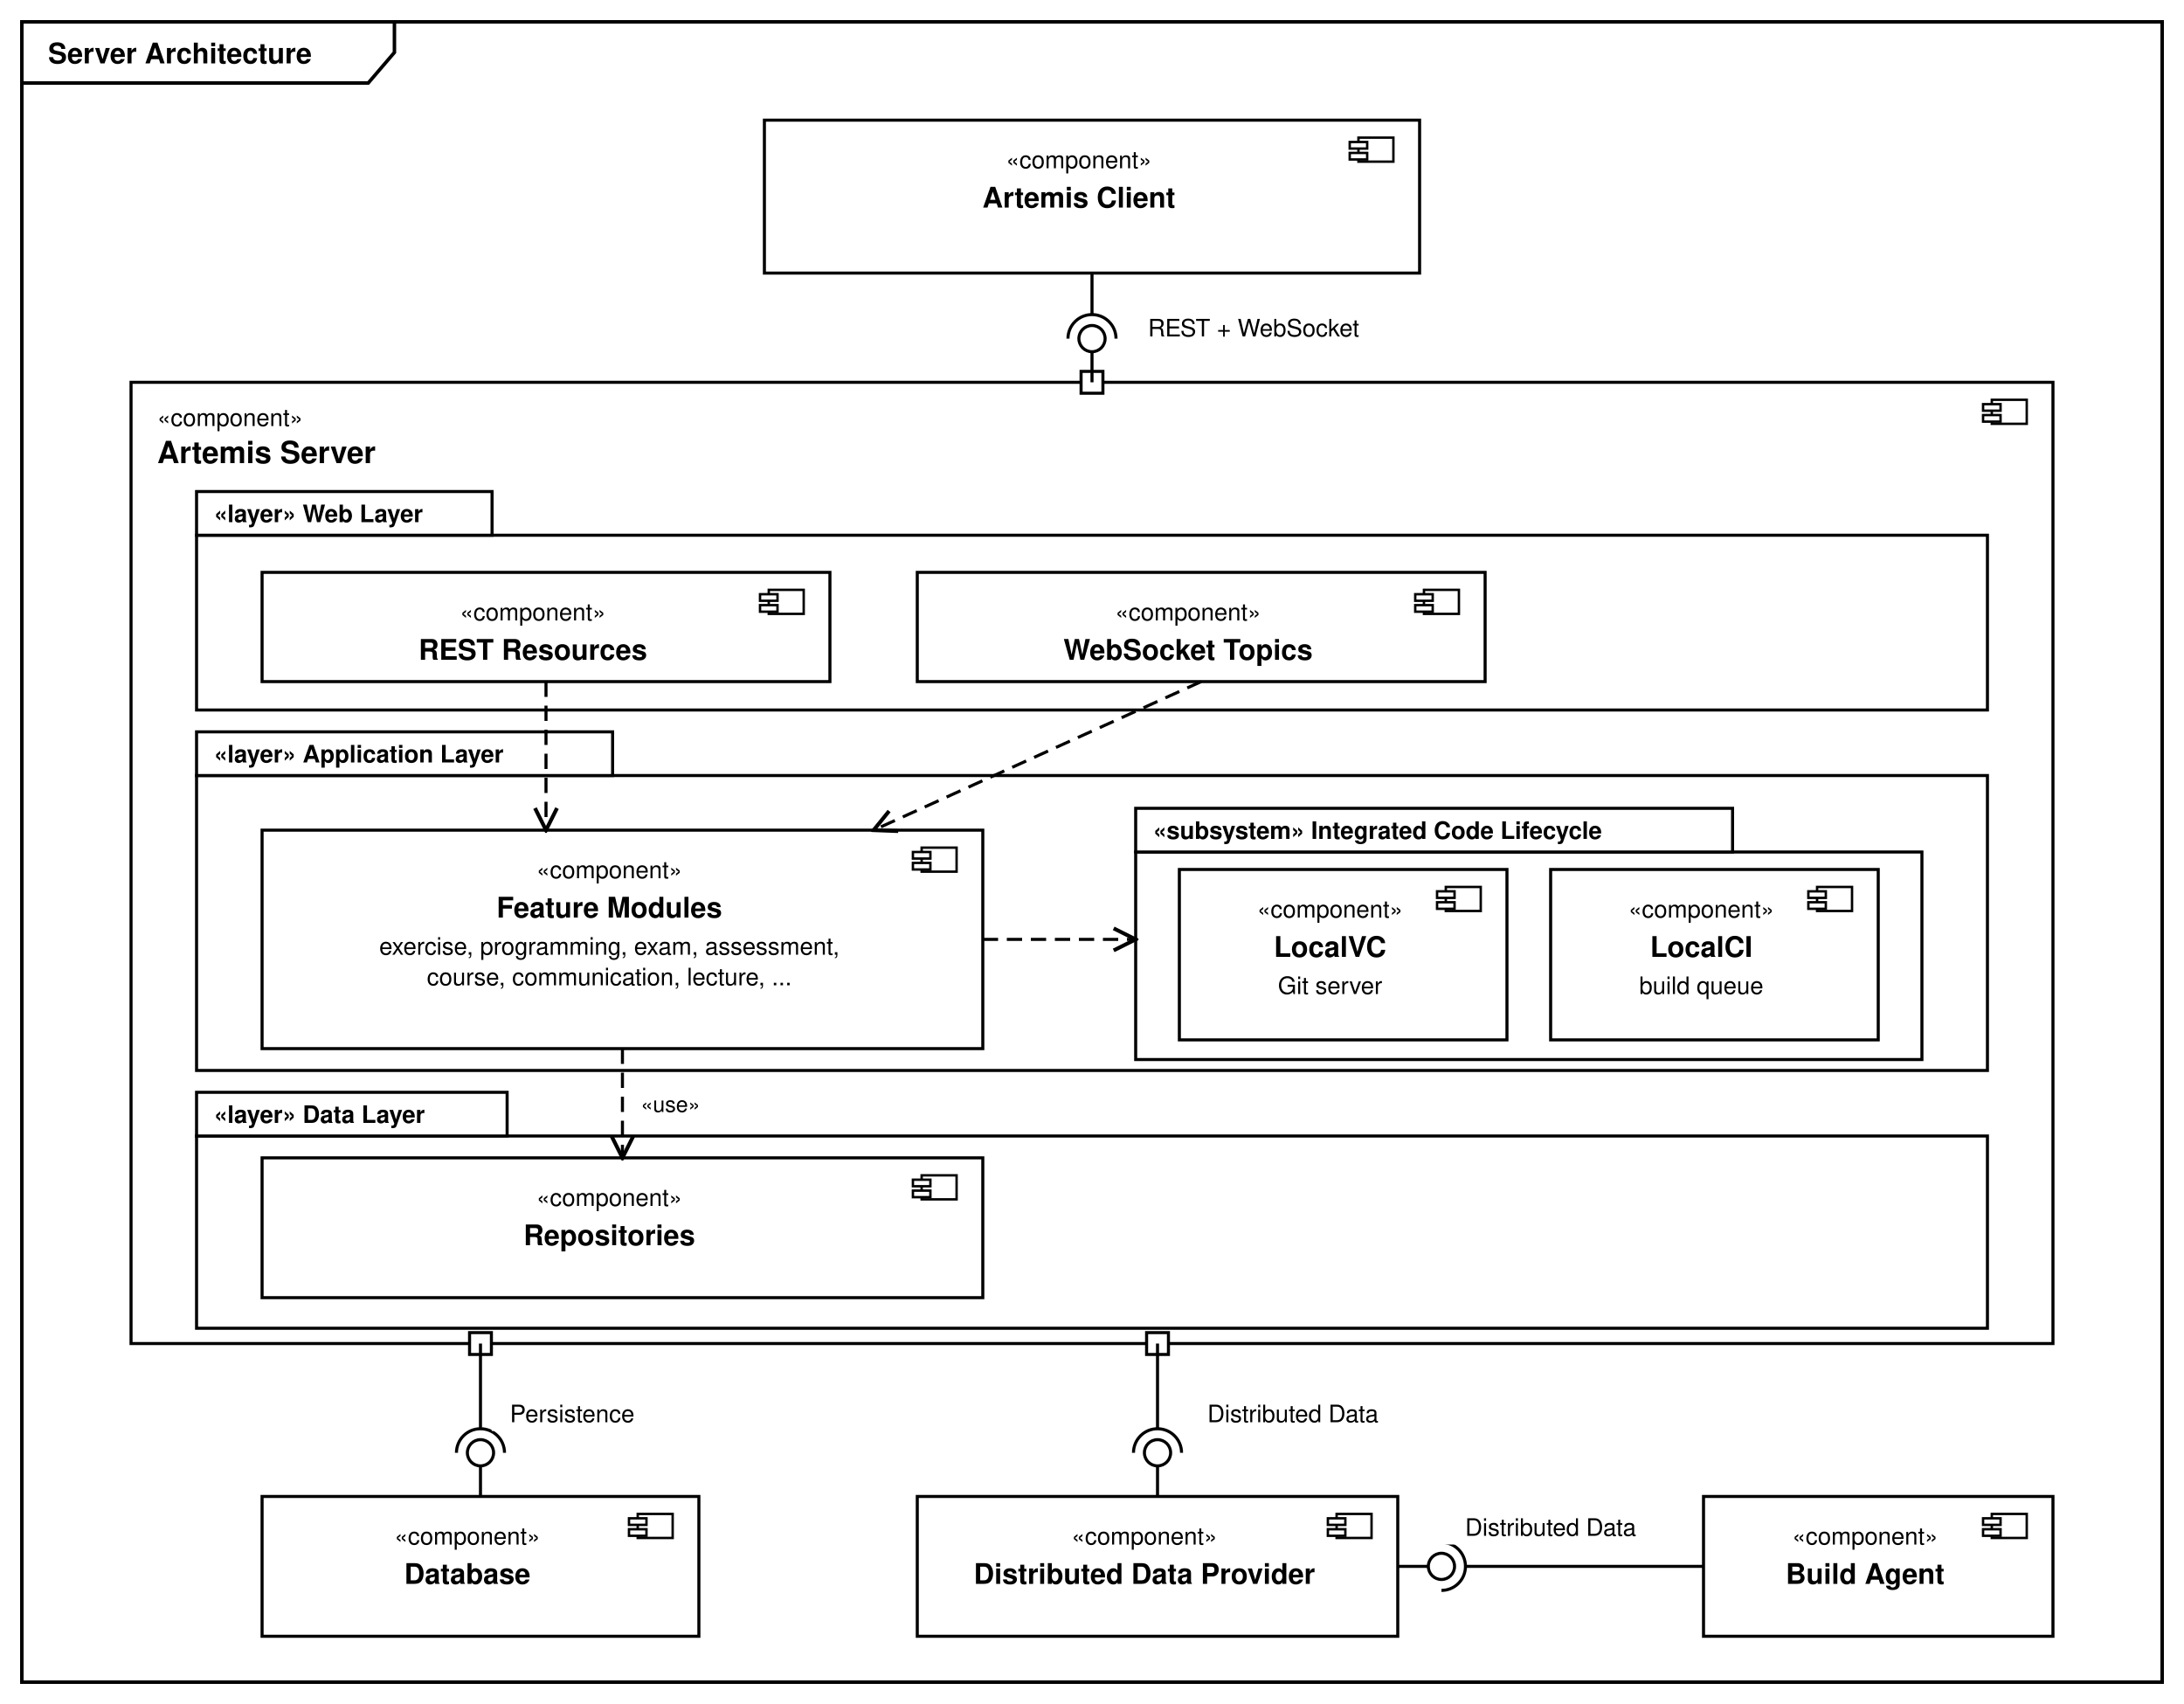
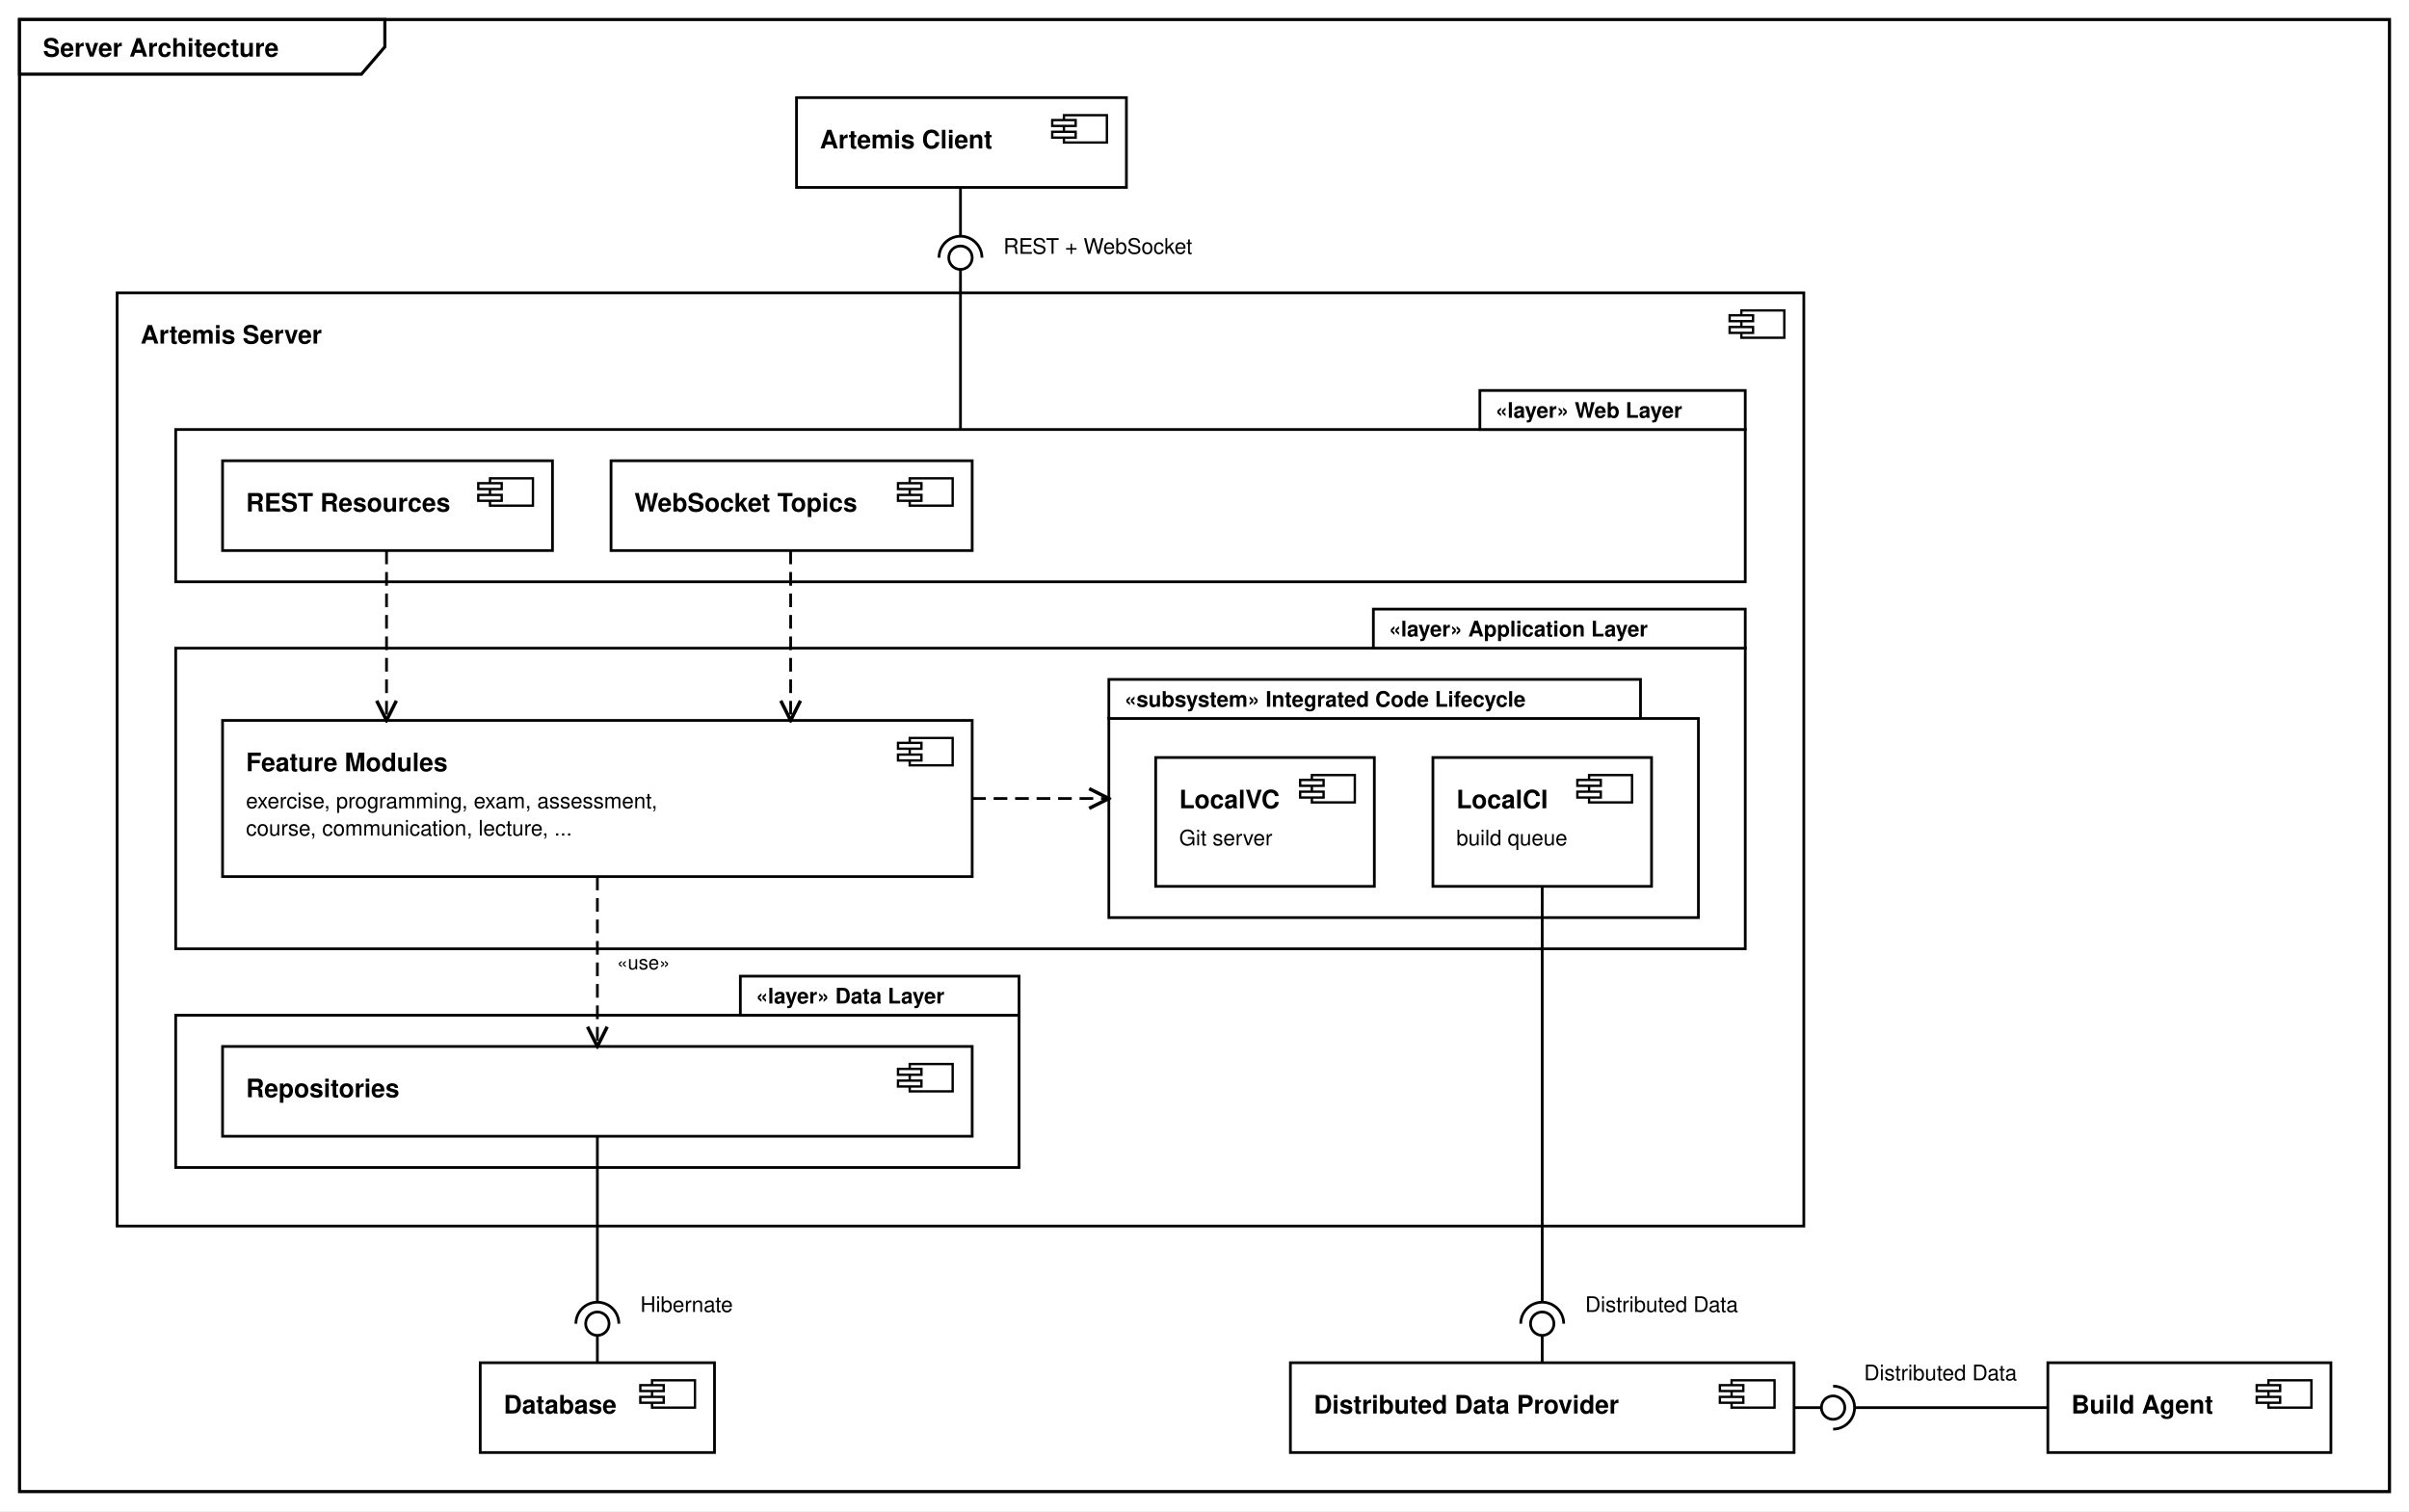
- <svg xmlns="http://www.w3.org/2000/svg" viewBox="0 0 1000 780" width="1000" height="780" font-family="Helvetica, Arial, sans-serif" role="img" aria-labelledby="t d">
+ <svg xmlns="http://www.w3.org/2000/svg" viewBox="0 0 1234 774" width="1234" height="774" font-family="Helvetica, Arial, sans-serif" role="img" aria-labelledby="t d">
  <defs>
    <marker id="open" viewBox="0 0 10 10" refX="9" refY="5" markerWidth="9" markerHeight="9" orient="auto">
      <path d="M1 1 L9 5 L1 9" fill="none" stroke="#000000" stroke-width="1.4" />
    </marker>
  </defs>
-   <rect width="1000" height="780" fill="#ffffff" />
-   <rect x="10" y="10" width="980" height="760" fill="#ffffff" stroke="#000000" stroke-width="1.6" />
-   <polygon points="10,10 180.6,10 180.6,24 168.6,38 10,38" fill="#ffffff" stroke="#000000" stroke-width="1.6" />
-   <text x="22" y="29" font-size="13" font-weight="700" font-style="normal" text-anchor="start" fill="#000000">Server Architecture</text>
-   <rect x="350" y="55" width="300" height="70" fill="#ffffff" stroke="#000000" stroke-width="1.4" />
-   <rect x="622" y="63" width="16" height="11" fill="#ffffff" stroke="#000000" stroke-width="1.1" />
-   <rect x="618" y="65" width="8" height="3" fill="#ffffff" stroke="#000000" stroke-width="1.1" />
-   <rect x="618" y="70" width="8" height="3" fill="#ffffff" stroke="#000000" stroke-width="1.1" />
-   <text x="494.0" y="77" font-size="11" font-weight="400" font-style="normal" text-anchor="middle" fill="#000000">«component»</text>
-   <text x="494.0" y="95" font-size="13" font-weight="700" font-style="normal" text-anchor="middle" fill="#000000">Artemis Client</text>
-   <rect x="60" y="175" width="880" height="440" fill="#ffffff" stroke="#000000" stroke-width="1.4" />
-   <rect x="912" y="183" width="16" height="11" fill="#ffffff" stroke="#000000" stroke-width="1.1" />
-   <rect x="908" y="185" width="8" height="3" fill="#ffffff" stroke="#000000" stroke-width="1.1" />
-   <rect x="908" y="190" width="8" height="3" fill="#ffffff" stroke="#000000" stroke-width="1.1" />
-   <text x="72" y="195" font-size="11" font-weight="400" font-style="normal" text-anchor="start" fill="#000000">«component»</text>
-   <text x="72" y="212" font-size="14" font-weight="700" font-style="normal" text-anchor="start" fill="#000000">Artemis Server</text>
-   <rect x="495" y="170" width="10" height="10" fill="#ffffff" stroke="#000000" stroke-width="1.4" />
-   <line x1="500" y1="175" x2="500.0" y2="161.0" stroke="#000000" stroke-width="1.4" />
-   <circle cx="500.0" cy="155.0" r="6" fill="#ffffff" stroke="#000000" stroke-width="1.4" />
-   <path d="M 511.0 155.0 A 11 11 0 0 0 489.0 155.0" fill="none" stroke="#000000" stroke-width="1.4" />
-   <polyline points="500.0,144.0 500,125" fill="none" stroke="#000000" stroke-width="1.4" />
-   <rect x="521.72" y="143" width="104.56" height="15" fill="#ffffff" />
-   <text x="574" y="154" font-size="11" font-weight="400" font-style="normal" text-anchor="middle" fill="#000000">REST + WebSocket</text>
-   <rect x="90" y="245" width="820" height="80" fill="#ffffff" stroke="#000000" stroke-width="1.4" />
-   <rect x="90" y="225" width="135.3" height="20" fill="#ffffff" stroke="#000000" stroke-width="1.4" />
-   <text x="98" y="239" font-size="11" font-weight="700" font-style="normal" text-anchor="start" fill="#000000">«layer» Web Layer</text>
-   <rect x="120" y="262" width="260" height="50" fill="#ffffff" stroke="#000000" stroke-width="1.4" />
-   <rect x="352" y="270" width="16" height="11" fill="#ffffff" stroke="#000000" stroke-width="1.1" />
-   <rect x="348" y="272" width="8" height="3" fill="#ffffff" stroke="#000000" stroke-width="1.1" />
-   <rect x="348" y="277" width="8" height="3" fill="#ffffff" stroke="#000000" stroke-width="1.1" />
-   <text x="244.0" y="284" font-size="11" font-weight="400" font-style="normal" text-anchor="middle" fill="#000000">«component»</text>
-   <text x="244.0" y="302" font-size="13" font-weight="700" font-style="normal" text-anchor="middle" fill="#000000">REST Resources</text>
-   <rect x="420" y="262" width="260" height="50" fill="#ffffff" stroke="#000000" stroke-width="1.4" />
-   <rect x="652" y="270" width="16" height="11" fill="#ffffff" stroke="#000000" stroke-width="1.1" />
-   <rect x="648" y="272" width="8" height="3" fill="#ffffff" stroke="#000000" stroke-width="1.1" />
-   <rect x="648" y="277" width="8" height="3" fill="#ffffff" stroke="#000000" stroke-width="1.1" />
-   <text x="544.0" y="284" font-size="11" font-weight="400" font-style="normal" text-anchor="middle" fill="#000000">«component»</text>
-   <text x="544.0" y="302" font-size="13" font-weight="700" font-style="normal" text-anchor="middle" fill="#000000">WebSocket Topics</text>
-   <rect x="90" y="355" width="820" height="135" fill="#ffffff" stroke="#000000" stroke-width="1.4" />
-   <rect x="90" y="335" width="190.5" height="20" fill="#ffffff" stroke="#000000" stroke-width="1.4" />
-   <text x="98" y="349" font-size="11" font-weight="700" font-style="normal" text-anchor="start" fill="#000000">«layer» Application Layer</text>
-   <rect x="120" y="380" width="330" height="100" fill="#ffffff" stroke="#000000" stroke-width="1.4" />
-   <rect x="422" y="388" width="16" height="11" fill="#ffffff" stroke="#000000" stroke-width="1.1" />
-   <rect x="418" y="390" width="8" height="3" fill="#ffffff" stroke="#000000" stroke-width="1.1" />
-   <rect x="418" y="395" width="8" height="3" fill="#ffffff" stroke="#000000" stroke-width="1.1" />
-   <text x="279.0" y="402" font-size="11" font-weight="400" font-style="normal" text-anchor="middle" fill="#000000">«component»</text>
-   <text x="279.0" y="420" font-size="13" font-weight="700" font-style="normal" text-anchor="middle" fill="#000000">Feature Modules</text>
-   <text x="279.0" y="437" font-size="11" font-weight="400" font-style="normal" text-anchor="middle" fill="#000000">exercise, programming, exam, assessment,</text>
-   <text x="279.0" y="451" font-size="11" font-weight="400" font-style="normal" text-anchor="middle" fill="#000000">course, communication, lecture, ...</text>
-   <rect x="520" y="390" width="360" height="95" fill="#ffffff" stroke="#000000" stroke-width="1.4" />
-   <rect x="520" y="370" width="273.3" height="20" fill="#ffffff" stroke="#000000" stroke-width="1.4" />
-   <text x="528" y="384" font-size="11" font-weight="700" font-style="normal" text-anchor="start" fill="#000000">«subsystem» Integrated Code Lifecycle</text>
-   <rect x="540" y="398" width="150" height="78" fill="#ffffff" stroke="#000000" stroke-width="1.4" />
-   <rect x="662" y="406" width="16" height="11" fill="#ffffff" stroke="#000000" stroke-width="1.1" />
-   <rect x="658" y="408" width="8" height="3" fill="#ffffff" stroke="#000000" stroke-width="1.1" />
-   <rect x="658" y="413" width="8" height="3" fill="#ffffff" stroke="#000000" stroke-width="1.1" />
-   <text x="609.0" y="420" font-size="11" font-weight="400" font-style="normal" text-anchor="middle" fill="#000000">«component»</text>
-   <text x="609.0" y="438" font-size="13" font-weight="700" font-style="normal" text-anchor="middle" fill="#000000">LocalVC</text>
-   <text x="609.0" y="455" font-size="11" font-weight="400" font-style="normal" text-anchor="middle" fill="#000000">Git server</text>
-   <rect x="710" y="398" width="150" height="78" fill="#ffffff" stroke="#000000" stroke-width="1.4" />
-   <rect x="832" y="406" width="16" height="11" fill="#ffffff" stroke="#000000" stroke-width="1.1" />
-   <rect x="828" y="408" width="8" height="3" fill="#ffffff" stroke="#000000" stroke-width="1.1" />
-   <rect x="828" y="413" width="8" height="3" fill="#ffffff" stroke="#000000" stroke-width="1.1" />
-   <text x="779.0" y="420" font-size="11" font-weight="400" font-style="normal" text-anchor="middle" fill="#000000">«component»</text>
-   <text x="779.0" y="438" font-size="13" font-weight="700" font-style="normal" text-anchor="middle" fill="#000000">LocalCI</text>
-   <text x="779.0" y="455" font-size="11" font-weight="400" font-style="normal" text-anchor="middle" fill="#000000">build queue</text>
-   <rect x="90" y="520" width="820" height="88" fill="#ffffff" stroke="#000000" stroke-width="1.4" />
-   <rect x="90" y="500" width="142.2" height="20" fill="#ffffff" stroke="#000000" stroke-width="1.4" />
-   <text x="98" y="514" font-size="11" font-weight="700" font-style="normal" text-anchor="start" fill="#000000">«layer» Data Layer</text>
-   <rect x="120" y="530" width="330" height="64" fill="#ffffff" stroke="#000000" stroke-width="1.4" />
-   <rect x="422" y="538" width="16" height="11" fill="#ffffff" stroke="#000000" stroke-width="1.1" />
-   <rect x="418" y="540" width="8" height="3" fill="#ffffff" stroke="#000000" stroke-width="1.1" />
-   <rect x="418" y="545" width="8" height="3" fill="#ffffff" stroke="#000000" stroke-width="1.1" />
-   <text x="279.0" y="552" font-size="11" font-weight="400" font-style="normal" text-anchor="middle" fill="#000000">«component»</text>
-   <text x="279.0" y="570" font-size="13" font-weight="700" font-style="normal" text-anchor="middle" fill="#000000">Repositories</text>
-   <polyline points="250,312 250,380" fill="none" stroke="#000000" stroke-width="1.4" stroke-dasharray="7 4" marker-end="url(#open)" />
-   <polyline points="550,312 400,380" fill="none" stroke="#000000" stroke-width="1.4" stroke-dasharray="7 4" marker-end="url(#open)" />
-   <polyline points="450,430 520,430" fill="none" stroke="#000000" stroke-width="1.4" stroke-dasharray="7 4" marker-end="url(#open)" />
-   <polyline points="285,480 285,530" fill="none" stroke="#000000" stroke-width="1.4" stroke-dasharray="7 4" marker-end="url(#open)" />
-   <rect x="290.0" y="499.0" width="34.0" height="14" fill="#ffffff" />
-   <text x="307.0" y="509.0" font-size="10" font-weight="400" font-style="normal" text-anchor="middle" fill="#000000">«use»</text>
-   <rect x="120" y="685" width="200" height="64" fill="#ffffff" stroke="#000000" stroke-width="1.4" />
-   <rect x="292" y="693" width="16" height="11" fill="#ffffff" stroke="#000000" stroke-width="1.1" />
-   <rect x="288" y="695" width="8" height="3" fill="#ffffff" stroke="#000000" stroke-width="1.1" />
-   <rect x="288" y="700" width="8" height="3" fill="#ffffff" stroke="#000000" stroke-width="1.1" />
-   <text x="214.0" y="707" font-size="11" font-weight="400" font-style="normal" text-anchor="middle" fill="#000000">«component»</text>
-   <text x="214.0" y="725" font-size="13" font-weight="700" font-style="normal" text-anchor="middle" fill="#000000">Database</text>
-   <rect x="215" y="610" width="10" height="10" fill="#ffffff" stroke="#000000" stroke-width="1.4" />
-   <line x1="220" y1="685" x2="220.0" y2="671.0" stroke="#000000" stroke-width="1.4" />
-   <circle cx="220.0" cy="665.0" r="6" fill="#ffffff" stroke="#000000" stroke-width="1.4" />
-   <path d="M 231.0 665.0 A 11 11 0 0 0 209.0 665.0" fill="none" stroke="#000000" stroke-width="1.4" />
-   <polyline points="220.0,654.0 220,615" fill="none" stroke="#000000" stroke-width="1.4" />
-   <rect x="225.12" y="640" width="73.76" height="15" fill="#ffffff" />
-   <text x="262" y="651" font-size="11" font-weight="400" font-style="normal" text-anchor="middle" fill="#000000">Persistence</text>
-   <rect x="420" y="685" width="220" height="64" fill="#ffffff" stroke="#000000" stroke-width="1.4" />
-   <rect x="612" y="693" width="16" height="11" fill="#ffffff" stroke="#000000" stroke-width="1.1" />
-   <rect x="608" y="695" width="8" height="3" fill="#ffffff" stroke="#000000" stroke-width="1.1" />
-   <rect x="608" y="700" width="8" height="3" fill="#ffffff" stroke="#000000" stroke-width="1.1" />
-   <text x="524.0" y="707" font-size="11" font-weight="400" font-style="normal" text-anchor="middle" fill="#000000">«component»</text>
-   <text x="524.0" y="725" font-size="13" font-weight="700" font-style="normal" text-anchor="middle" fill="#000000">Distributed Data Provider</text>
-   <rect x="525" y="610" width="10" height="10" fill="#ffffff" stroke="#000000" stroke-width="1.4" />
-   <line x1="530" y1="685" x2="530.0" y2="671.0" stroke="#000000" stroke-width="1.4" />
-   <circle cx="530.0" cy="665.0" r="6" fill="#ffffff" stroke="#000000" stroke-width="1.4" />
-   <path d="M 541.0 665.0 A 11 11 0 0 0 519.0 665.0" fill="none" stroke="#000000" stroke-width="1.4" />
-   <polyline points="530.0,654.0 530,615" fill="none" stroke="#000000" stroke-width="1.4" />
-   <rect x="539.72" y="640" width="104.56" height="15" fill="#ffffff" />
-   <text x="592" y="651" font-size="11" font-weight="400" font-style="normal" text-anchor="middle" fill="#000000">Distributed Data</text>
-   <rect x="780" y="685" width="160" height="64" fill="#ffffff" stroke="#000000" stroke-width="1.4" />
-   <rect x="912" y="693" width="16" height="11" fill="#ffffff" stroke="#000000" stroke-width="1.1" />
-   <rect x="908" y="695" width="8" height="3" fill="#ffffff" stroke="#000000" stroke-width="1.1" />
-   <rect x="908" y="700" width="8" height="3" fill="#ffffff" stroke="#000000" stroke-width="1.1" />
-   <text x="854.0" y="707" font-size="11" font-weight="400" font-style="normal" text-anchor="middle" fill="#000000">«component»</text>
-   <text x="854.0" y="725" font-size="13" font-weight="700" font-style="normal" text-anchor="middle" fill="#000000">Build Agent</text>
-   <line x1="640" y1="717" x2="654.0" y2="717.0" stroke="#000000" stroke-width="1.4" />
-   <circle cx="660.0" cy="717.0" r="6" fill="#ffffff" stroke="#000000" stroke-width="1.4" />
-   <path d="M 660.0 728.0 A 11 11 0 0 0 660.0 706.0" fill="none" stroke="#000000" stroke-width="1.4" />
-   <polyline points="671.0,717.0 780,717" fill="none" stroke="#000000" stroke-width="1.4" />
-   <rect x="657.72" y="692" width="104.56" height="15" fill="#ffffff" />
-   <text x="710" y="703" font-size="11" font-weight="400" font-style="normal" text-anchor="middle" fill="#000000">Distributed Data</text>
+   <rect width="1234" height="774" fill="#ffffff" />
+   <rect x="10" y="10" width="1214" height="754" fill="#ffffff" stroke="#000000" stroke-width="1.6" />
+   <polygon points="10,10 197.14,10 197.14,24 185.14,38 10,38" fill="#ffffff" stroke="#000000" stroke-width="1.6" />
+   <text x="22" y="29" font-size="13" font-weight="700" text-anchor="start" fill="#000000">Server Architecture</text>
+   <rect x="60" y="150" width="864" height="478" fill="#ffffff" stroke="#000000" stroke-width="1.4" />
+   <rect x="892" y="159" width="22" height="14" fill="#ffffff" stroke="#000000" stroke-width="1.2" />
+   <rect x="886" y="161.5" width="12" height="3" fill="#ffffff" stroke="#000000" stroke-width="1.2" />
+   <rect x="886" y="167.5" width="12" height="3" fill="#ffffff" stroke="#000000" stroke-width="1.2" />
+   <text x="72" y="176" font-size="13" font-weight="700" text-anchor="start" fill="#000000">Artemis Server</text>
+   <rect x="90" y="220" width="804" height="78" fill="#ffffff" stroke="#000000" stroke-width="1.4" />
+   <rect x="758.06" y="200" width="135.94" height="20" fill="#ffffff" stroke="#000000" stroke-width="1.4" />
+   <text x="766.06" y="214" font-size="11" font-weight="700" text-anchor="start" fill="#000000">«layer» Web Layer</text>
+   <rect x="114" y="236" width="169" height="46" fill="#ffffff" stroke="#000000" stroke-width="1.4" />
+   <rect x="251" y="245" width="22" height="14" fill="#ffffff" stroke="#000000" stroke-width="1.2" />
+   <rect x="245" y="247.5" width="12" height="3" fill="#ffffff" stroke="#000000" stroke-width="1.2" />
+   <rect x="245" y="253.5" width="12" height="3" fill="#ffffff" stroke="#000000" stroke-width="1.2" />
+   <text x="126" y="262" font-size="13" font-weight="700" text-anchor="start" fill="#000000">REST Resources</text>
+   <rect x="313" y="236" width="185" height="46" fill="#ffffff" stroke="#000000" stroke-width="1.4" />
+   <rect x="466" y="245" width="22" height="14" fill="#ffffff" stroke="#000000" stroke-width="1.2" />
+   <rect x="460" y="247.5" width="12" height="3" fill="#ffffff" stroke="#000000" stroke-width="1.2" />
+   <rect x="460" y="253.5" width="12" height="3" fill="#ffffff" stroke="#000000" stroke-width="1.2" />
+   <text x="325" y="262" font-size="13" font-weight="700" text-anchor="start" fill="#000000">WebSocket Topics</text>
+   <rect x="90" y="332" width="804" height="154" fill="#ffffff" stroke="#000000" stroke-width="1.4" />
+   <rect x="703.5" y="312" width="190.5" height="20" fill="#ffffff" stroke="#000000" stroke-width="1.4" />
+   <text x="711.5" y="326" font-size="11" font-weight="700" text-anchor="start" fill="#000000">«layer» Application Layer</text>
+   <rect x="114" y="369" width="384" height="80" fill="#ffffff" stroke="#000000" stroke-width="1.4" />
+   <rect x="466" y="378" width="22" height="14" fill="#ffffff" stroke="#000000" stroke-width="1.2" />
+   <rect x="460" y="380.5" width="12" height="3" fill="#ffffff" stroke="#000000" stroke-width="1.2" />
+   <rect x="460" y="386.5" width="12" height="3" fill="#ffffff" stroke="#000000" stroke-width="1.2" />
+   <text x="126" y="395" font-size="13" font-weight="700" text-anchor="start" fill="#000000">Feature Modules</text>
+   <text x="126" y="414" font-size="11" font-weight="400" text-anchor="start" fill="#000000">exercise, programming, exam, assessment,</text>
+   <text x="126" y="428" font-size="11" font-weight="400" text-anchor="start" fill="#000000">course, communication, lecture, ...</text>
+   <rect x="568" y="368" width="302" height="102" fill="#ffffff" stroke="#000000" stroke-width="1.4" />
+   <rect x="568" y="348" width="272.34" height="20" fill="#ffffff" stroke="#000000" stroke-width="1.4" />
+   <text x="576" y="362" font-size="11" font-weight="700" text-anchor="start" fill="#000000">«subsystem» Integrated Code Lifecycle</text>
+   <rect x="592" y="388" width="112" height="66" fill="#ffffff" stroke="#000000" stroke-width="1.4" />
+   <rect x="672" y="397" width="22" height="14" fill="#ffffff" stroke="#000000" stroke-width="1.2" />
+   <rect x="666" y="399.5" width="12" height="3" fill="#ffffff" stroke="#000000" stroke-width="1.2" />
+   <rect x="666" y="405.5" width="12" height="3" fill="#ffffff" stroke="#000000" stroke-width="1.2" />
+   <text x="604" y="414" font-size="13" font-weight="700" text-anchor="start" fill="#000000">LocalVC</text>
+   <text x="604" y="433" font-size="11" font-weight="400" text-anchor="start" fill="#000000">Git server</text>
+   <rect x="734" y="388" width="112" height="66" fill="#ffffff" stroke="#000000" stroke-width="1.4" />
+   <rect x="814" y="397" width="22" height="14" fill="#ffffff" stroke="#000000" stroke-width="1.2" />
+   <rect x="808" y="399.5" width="12" height="3" fill="#ffffff" stroke="#000000" stroke-width="1.2" />
+   <rect x="808" y="405.5" width="12" height="3" fill="#ffffff" stroke="#000000" stroke-width="1.2" />
+   <text x="746" y="414" font-size="13" font-weight="700" text-anchor="start" fill="#000000">LocalCI</text>
+   <text x="746" y="433" font-size="11" font-weight="400" text-anchor="start" fill="#000000">build queue</text>
+   <rect x="90" y="520" width="432" height="78" fill="#ffffff" stroke="#000000" stroke-width="1.4" />
+   <rect x="379.24" y="500" width="142.76" height="20" fill="#ffffff" stroke="#000000" stroke-width="1.4" />
+   <text x="387.24" y="514" font-size="11" font-weight="700" text-anchor="start" fill="#000000">«layer» Data Layer</text>
+   <rect x="114" y="536" width="384" height="46" fill="#ffffff" stroke="#000000" stroke-width="1.4" />
+   <rect x="466" y="545" width="22" height="14" fill="#ffffff" stroke="#000000" stroke-width="1.2" />
+   <rect x="460" y="547.5" width="12" height="3" fill="#ffffff" stroke="#000000" stroke-width="1.2" />
+   <rect x="460" y="553.5" width="12" height="3" fill="#ffffff" stroke="#000000" stroke-width="1.2" />
+   <text x="126" y="562" font-size="13" font-weight="700" text-anchor="start" fill="#000000">Repositories</text>
+   <polyline points="198,282 198,369" fill="none" stroke="#000000" stroke-width="1.4" stroke-dasharray="7 4" marker-end="url(#open)" />
+   <polyline points="405,282 405,369" fill="none" stroke="#000000" stroke-width="1.4" stroke-dasharray="7 4" marker-end="url(#open)" />
+   <polyline points="498,409 568,409" fill="none" stroke="#000000" stroke-width="1.4" stroke-dasharray="7 4" marker-end="url(#open)" />
+   <polyline points="306,449 306,536" fill="none" stroke="#000000" stroke-width="1.4" stroke-dasharray="7 4" marker-end="url(#open)" />
+   <text x="316" y="496.5" font-size="10" font-weight="400" text-anchor="start" fill="#000000">«use»</text>
+   <rect x="408" y="50" width="169" height="46" fill="#ffffff" stroke="#000000" stroke-width="1.4" />
+   <rect x="545" y="59" width="22" height="14" fill="#ffffff" stroke="#000000" stroke-width="1.2" />
+   <rect x="539" y="61.5" width="12" height="3" fill="#ffffff" stroke="#000000" stroke-width="1.2" />
+   <rect x="539" y="67.5" width="12" height="3" fill="#ffffff" stroke="#000000" stroke-width="1.2" />
+   <text x="420" y="76" font-size="13" font-weight="700" text-anchor="start" fill="#000000">Artemis Client</text>
+   <line x1="492" y1="220" x2="492.0" y2="138.0" stroke="#000000" stroke-width="1.4" />
+   <circle cx="492.0" cy="132.0" r="6" fill="#ffffff" stroke="#000000" stroke-width="1.4" />
+   <path d="M 503.0 132.0 A 11 11 0 0 0 481.0 132.0" fill="none" stroke="#000000" stroke-width="1.4" />
+   <polyline points="492.0,121.0 492,96" fill="none" stroke="#000000" stroke-width="1.4" />
+   <text x="514" y="130" font-size="11" font-weight="400" text-anchor="start" fill="#000000">REST + WebSocket</text>
+   <rect x="246" y="698" width="120" height="46" fill="#ffffff" stroke="#000000" stroke-width="1.4" />
+   <rect x="334" y="707" width="22" height="14" fill="#ffffff" stroke="#000000" stroke-width="1.2" />
+   <rect x="328" y="709.5" width="12" height="3" fill="#ffffff" stroke="#000000" stroke-width="1.2" />
+   <rect x="328" y="715.5" width="12" height="3" fill="#ffffff" stroke="#000000" stroke-width="1.2" />
+   <text x="258" y="724" font-size="13" font-weight="700" text-anchor="start" fill="#000000">Database</text>
+   <line x1="306" y1="698" x2="306.0" y2="684.0" stroke="#000000" stroke-width="1.4" />
+   <circle cx="306.0" cy="678.0" r="6" fill="#ffffff" stroke="#000000" stroke-width="1.4" />
+   <path d="M 317.0 678.0 A 11 11 0 0 0 295.0 678.0" fill="none" stroke="#000000" stroke-width="1.4" />
+   <polyline points="306.0,667.0 306,582" fill="none" stroke="#000000" stroke-width="1.4" />
+   <text x="328" y="672" font-size="11" font-weight="400" text-anchor="start" fill="#000000">Hibernate</text>
+   <rect x="661" y="698" width="258" height="46" fill="#ffffff" stroke="#000000" stroke-width="1.4" />
+   <rect x="887" y="707" width="22" height="14" fill="#ffffff" stroke="#000000" stroke-width="1.2" />
+   <rect x="881" y="709.5" width="12" height="3" fill="#ffffff" stroke="#000000" stroke-width="1.2" />
+   <rect x="881" y="715.5" width="12" height="3" fill="#ffffff" stroke="#000000" stroke-width="1.2" />
+   <text x="673" y="724" font-size="13" font-weight="700" text-anchor="start" fill="#000000">Distributed Data Provider</text>
+   <line x1="790" y1="698" x2="790.0" y2="684.0" stroke="#000000" stroke-width="1.4" />
+   <circle cx="790.0" cy="678.0" r="6" fill="#ffffff" stroke="#000000" stroke-width="1.4" />
+   <path d="M 801.0 678.0 A 11 11 0 0 0 779.0 678.0" fill="none" stroke="#000000" stroke-width="1.4" />
+   <polyline points="790.0,667.0 790,454" fill="none" stroke="#000000" stroke-width="1.4" />
+   <text x="812" y="672" font-size="11" font-weight="400" text-anchor="start" fill="#000000">Distributed Data</text>
+   <rect x="1049" y="698" width="145" height="46" fill="#ffffff" stroke="#000000" stroke-width="1.4" />
+   <rect x="1162" y="707" width="22" height="14" fill="#ffffff" stroke="#000000" stroke-width="1.2" />
+   <rect x="1156" y="709.5" width="12" height="3" fill="#ffffff" stroke="#000000" stroke-width="1.2" />
+   <rect x="1156" y="715.5" width="12" height="3" fill="#ffffff" stroke="#000000" stroke-width="1.2" />
+   <text x="1061" y="724" font-size="13" font-weight="700" text-anchor="start" fill="#000000">Build Agent</text>
+   <line x1="919" y1="721" x2="933.0" y2="721.0" stroke="#000000" stroke-width="1.4" />
+   <circle cx="939.0" cy="721.0" r="6" fill="#ffffff" stroke="#000000" stroke-width="1.4" />
+   <path d="M 939.0 732.0 A 11 11 0 0 0 939.0 710.0" fill="none" stroke="#000000" stroke-width="1.4" />
+   <polyline points="950.0,721.0 1049,721" fill="none" stroke="#000000" stroke-width="1.4" />
+   <text x="994.0" y="707" font-size="11" font-weight="400" text-anchor="middle" fill="#000000">Distributed Data</text>
</svg>
